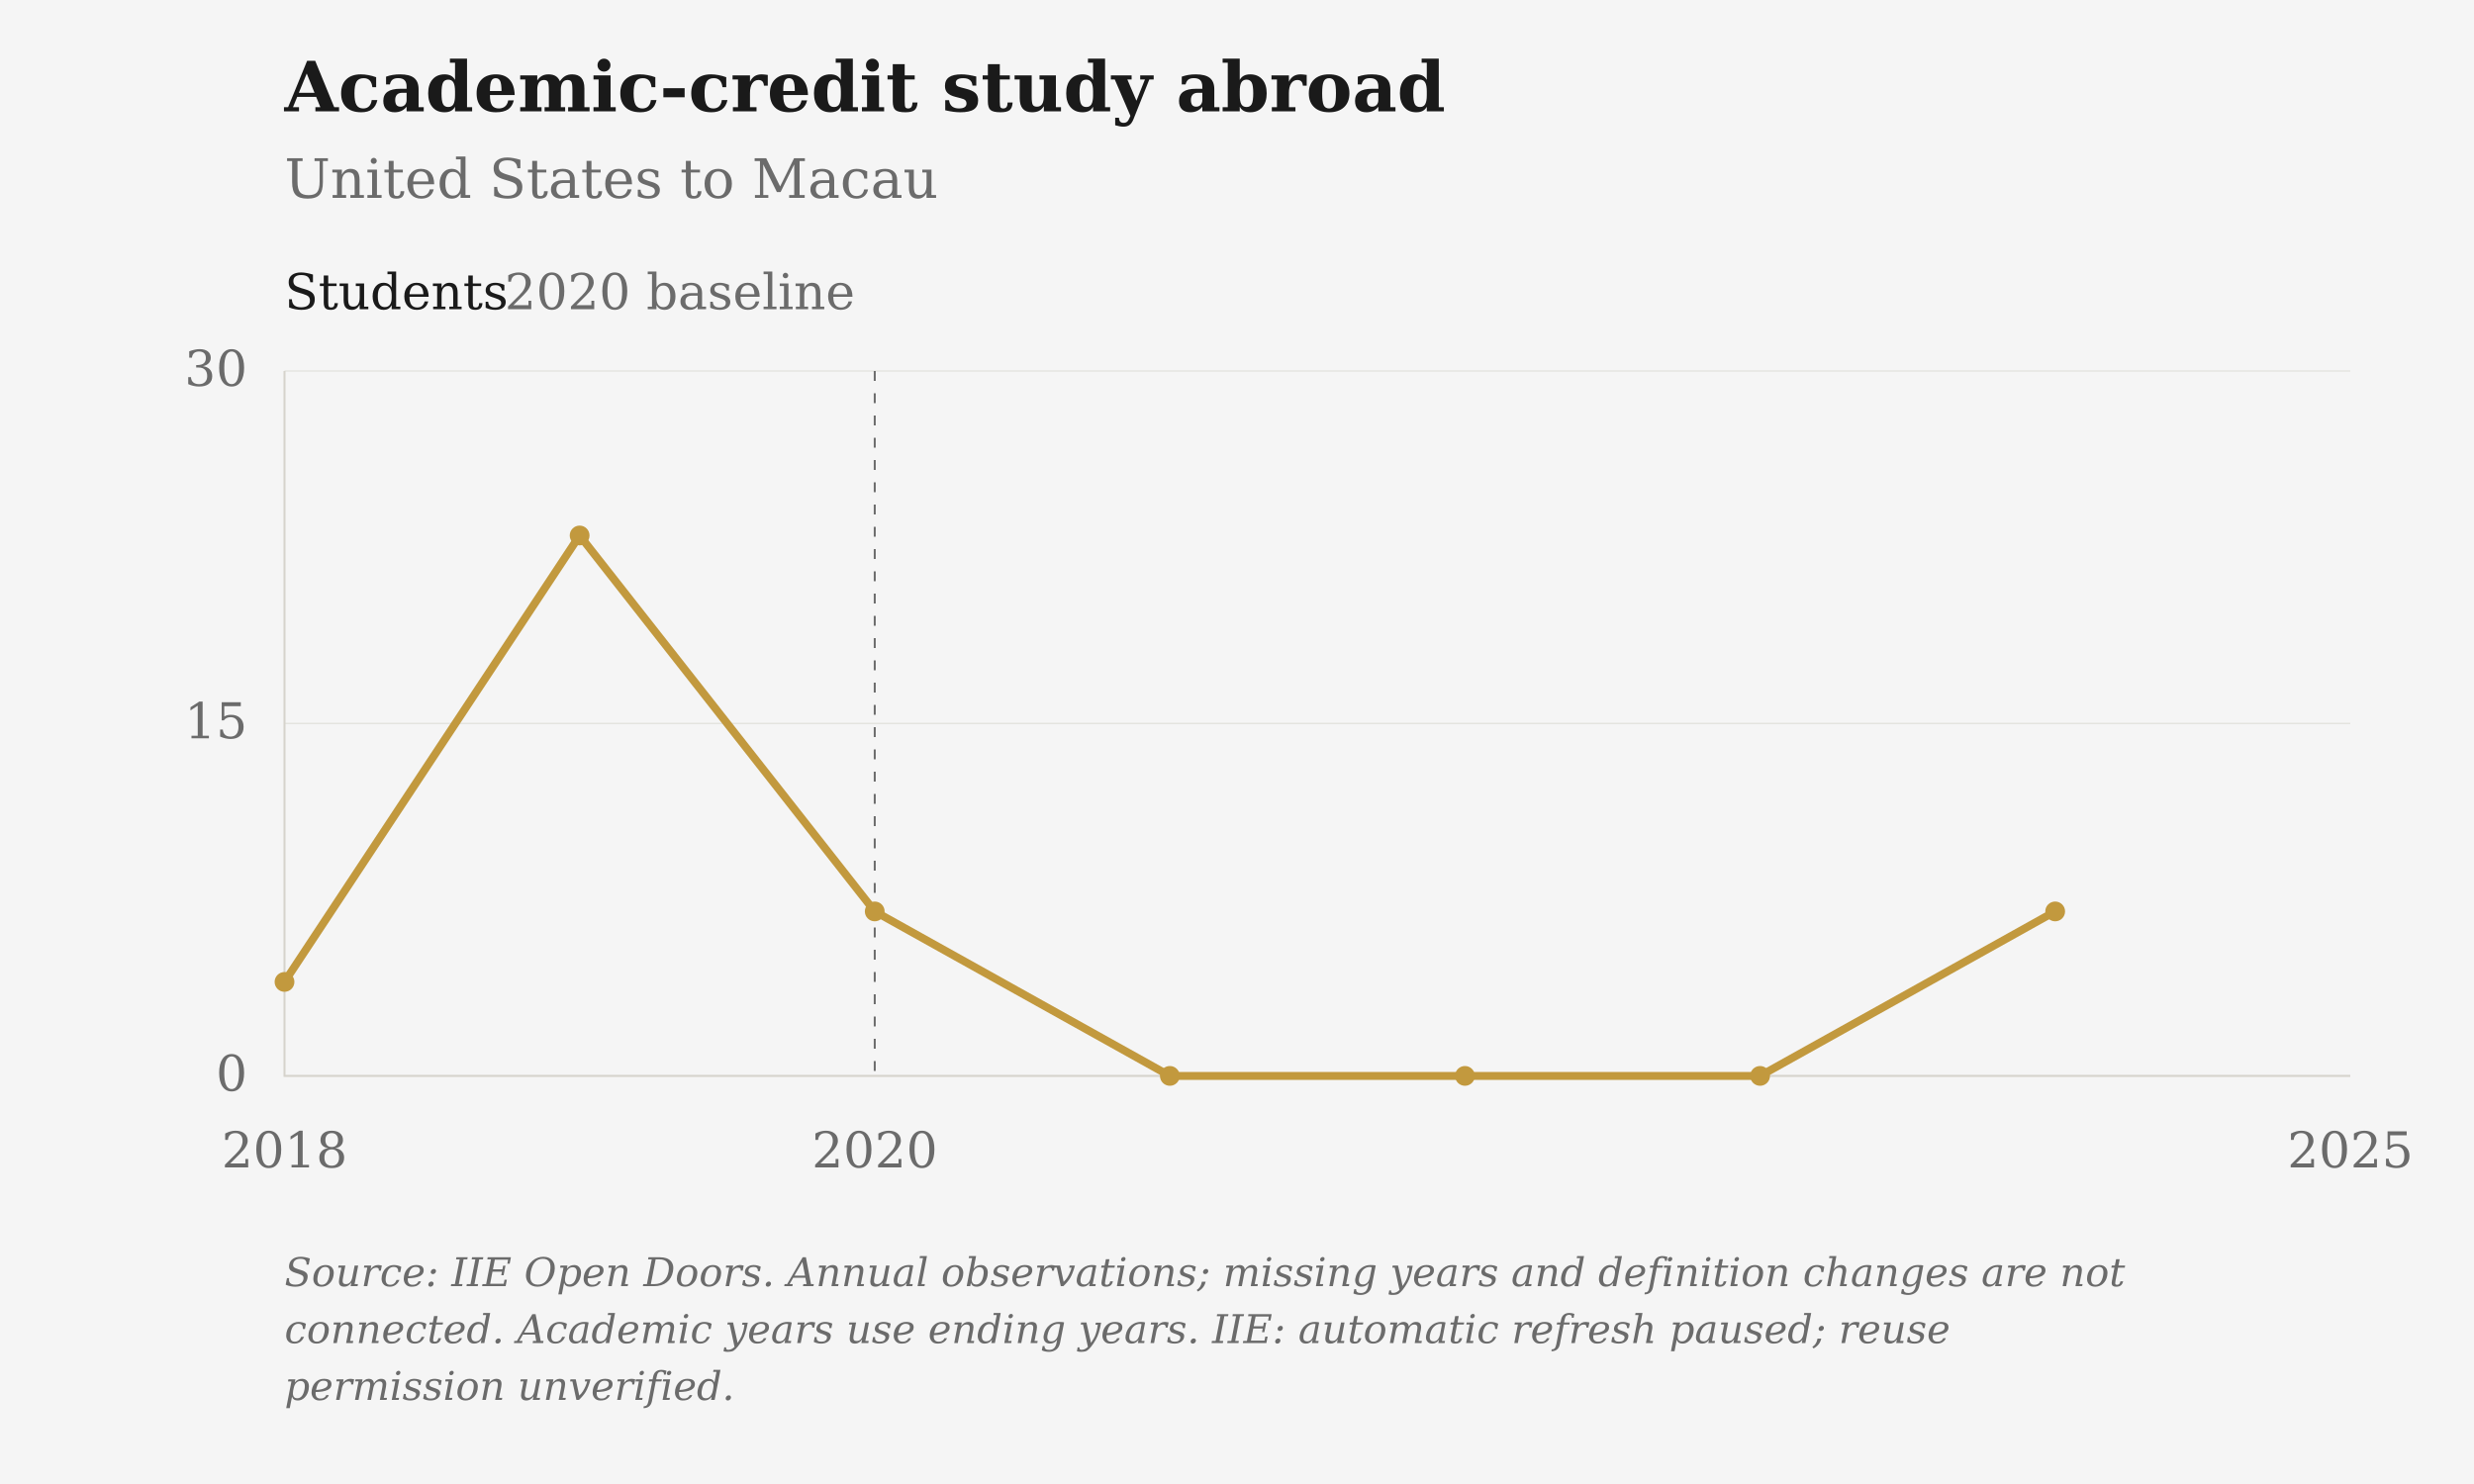
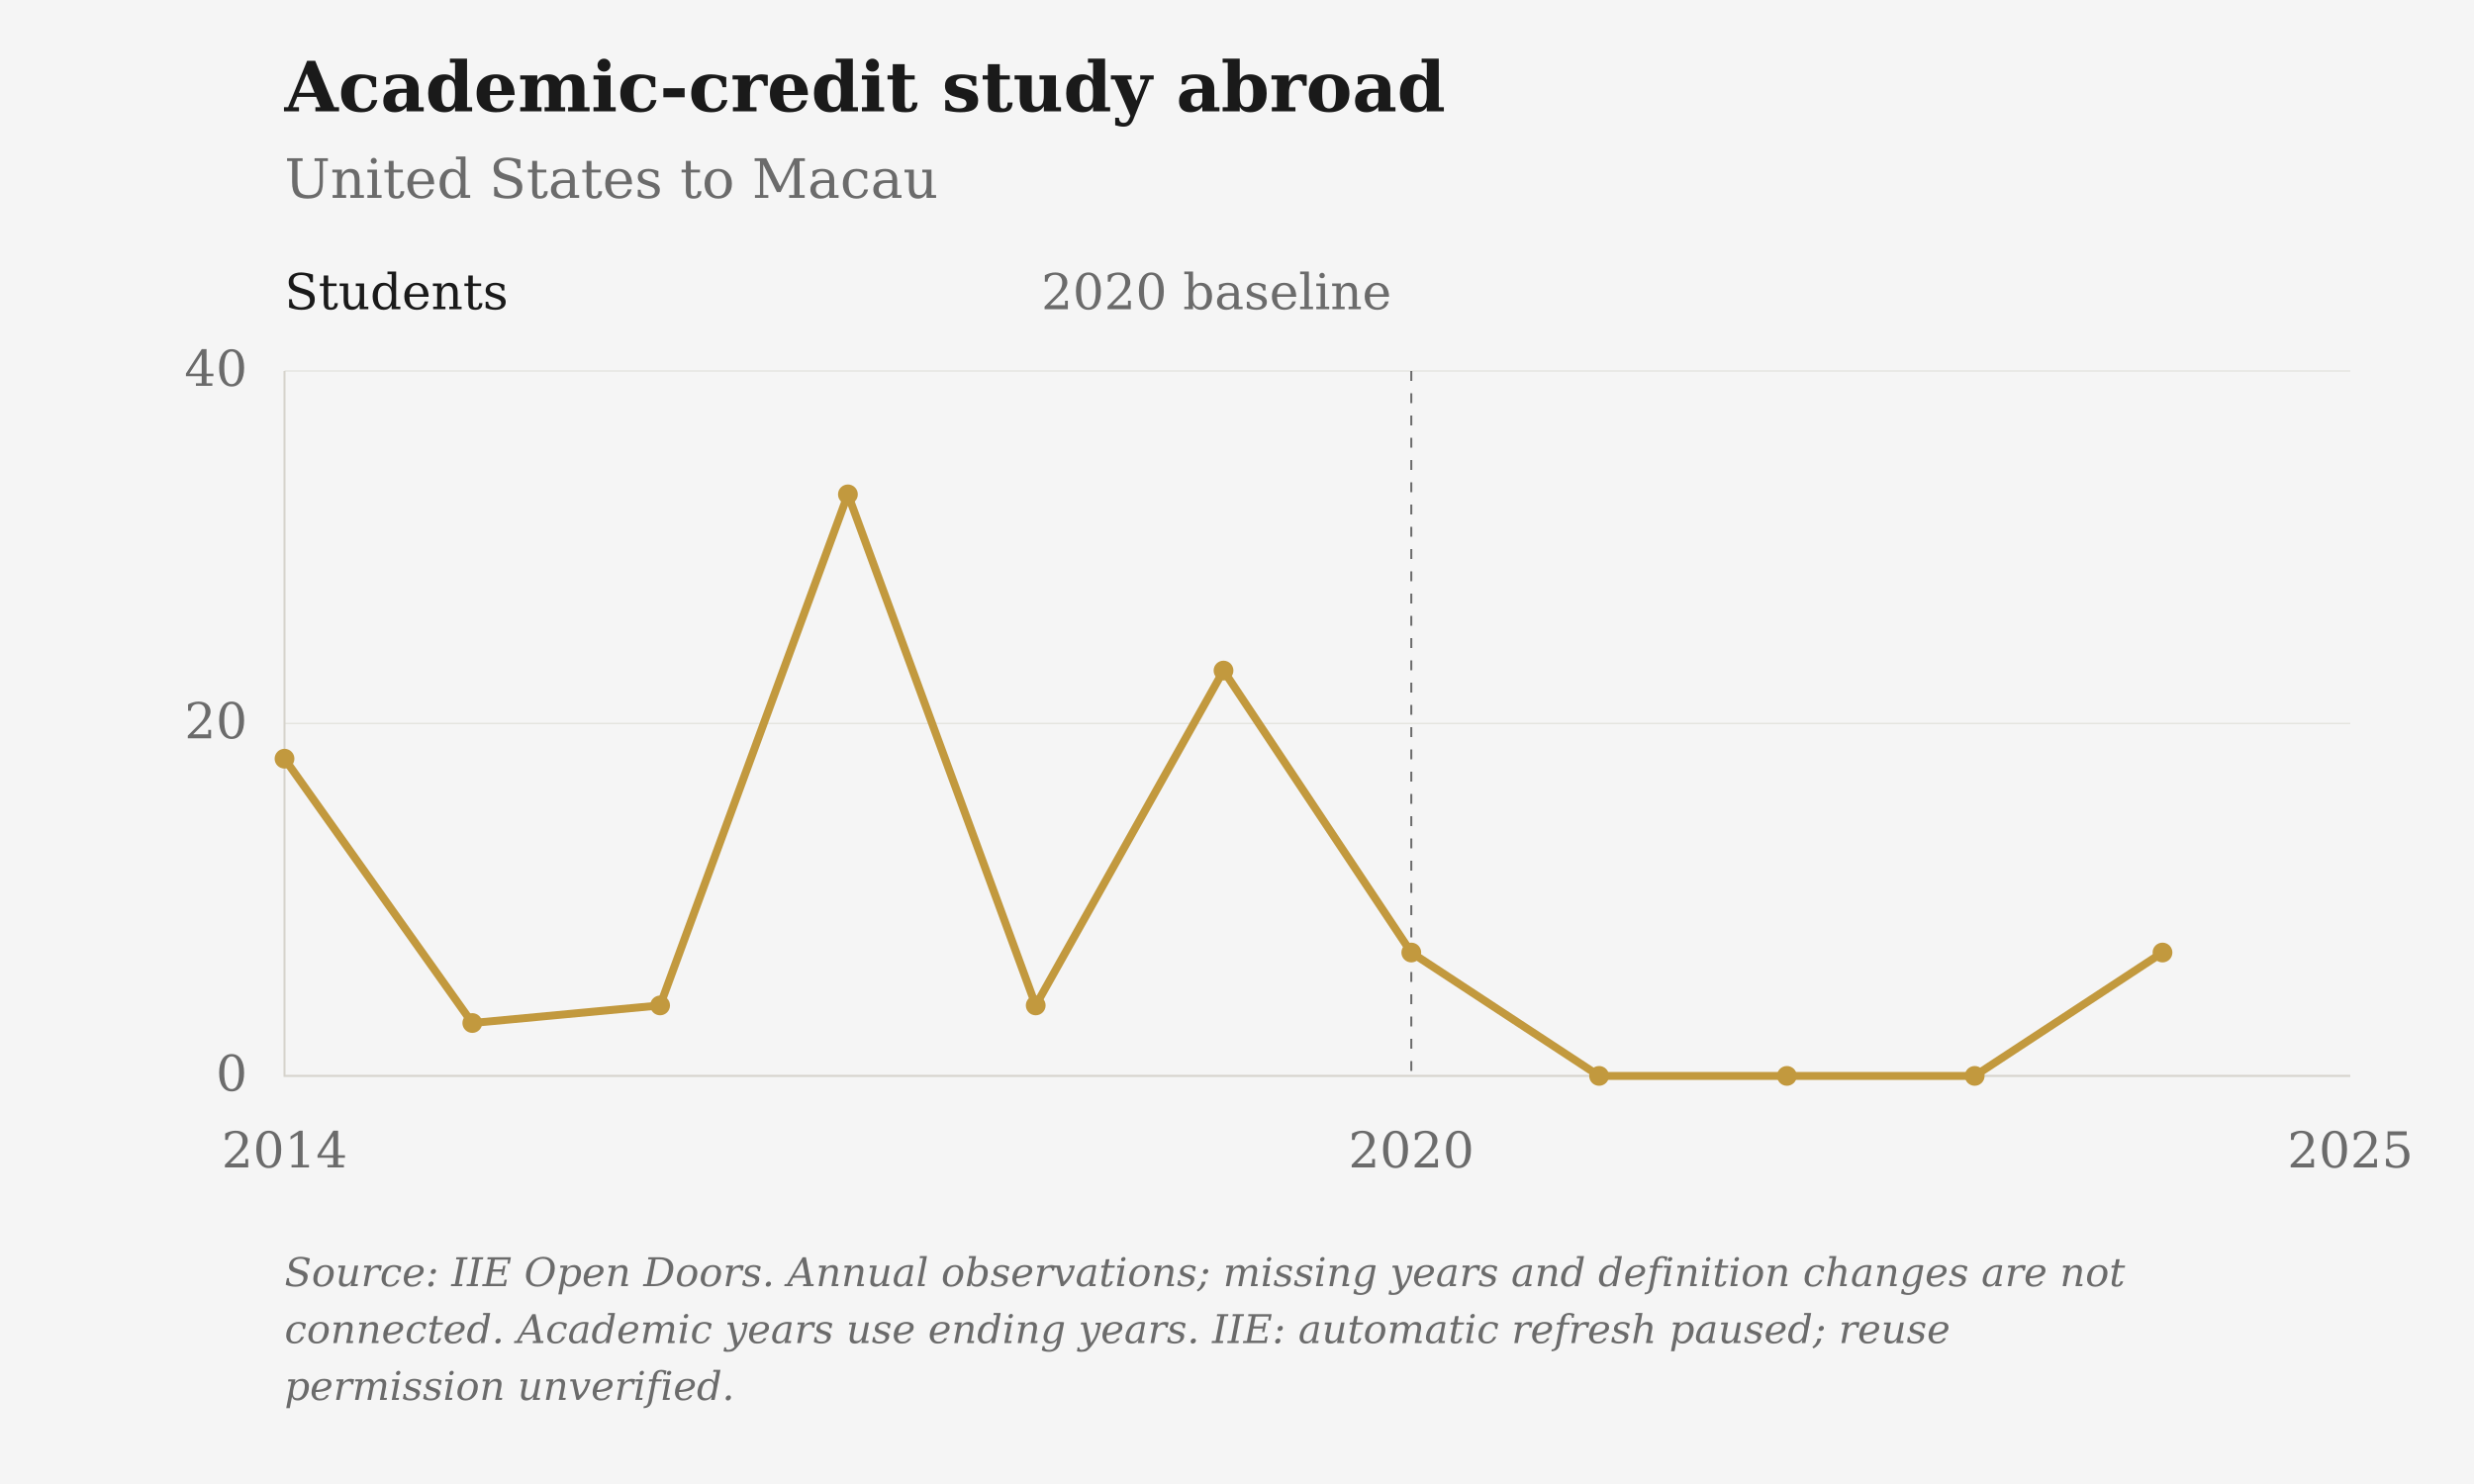
<svg xmlns="http://www.w3.org/2000/svg" viewBox="0 0 1000 600" role="img" aria-label="Academic-credit study abroad: United States to Macau">
  <rect class="chart-background" width="1000" height="600" fill="#F5F5F5" />
  <g font-family="DejaVu Serif, Georgia, 'Times New Roman', serif" font-size="20" fill="#6B6B6B">
    <text x="115" y="45" font-size="28" font-weight="bold" fill="#1A1A1A">Academic-credit study abroad</text>
    <text x="115" y="80" font-size="22">United States to Macau</text>
    <path d="M115 435.00H950" stroke="#D6D3CC" stroke-opacity="0.6" stroke-width="0.5" />
    <text x="100" y="441.00" text-anchor="end">0</text>
    <path d="M115 292.50H950" stroke="#D6D3CC" stroke-opacity="0.6" stroke-width="0.5" />
-     <text x="100" y="298.50" text-anchor="end">15</text>
+     <text x="100" y="298.50" text-anchor="end">20</text>
    <path d="M115 150.00H950" stroke="#D6D3CC" stroke-opacity="0.6" stroke-width="0.5" />
-     <text x="100" y="156.00" text-anchor="end">30</text>
-     <text x="115.00" y="472" text-anchor="middle">2018</text>
-     <text x="353.57" y="472" text-anchor="middle">2020</text>
+     <text x="100" y="156.00" text-anchor="end">40</text>
+     <text x="115.00" y="472" text-anchor="middle">2014</text>
+     <text x="570.45" y="472" text-anchor="middle">2020</text>
    <text x="950.00" y="472" text-anchor="middle">2025</text>
    <path d="M115 150V435H950" stroke="#D6D3CC" stroke-width="0.8" fill="none" />
-     <path d="M353.57 150V435" stroke="#6B6B6B" stroke-width="0.8" stroke-dasharray="4 5" />
-     <text x="345.57" y="125" text-anchor="end">2020 baseline</text>
+     <path d="M570.45 150V435" stroke="#6B6B6B" stroke-width="0.8" stroke-dasharray="4 5" />
+     <text x="562.45" y="125" text-anchor="end">2020 baseline</text>
    <text x="115" y="125" fill="#1A1A1A">Students</text>
-     <path class="data-line" d="M115.00,397.00 L234.29,216.50 L353.57,368.50 L472.86,435.00 L592.14,435.00 L711.43,435.00 L830.71,368.50" fill="none" stroke="#C2993E" stroke-width="3.2" stroke-linejoin="round" />
-     <circle cx="115.00" cy="397.00" r="4" fill="#C2993E" />
-     <circle cx="234.29" cy="216.50" r="4" fill="#C2993E" />
-     <circle cx="353.57" cy="368.50" r="4" fill="#C2993E" />
-     <circle cx="472.86" cy="435.00" r="4" fill="#C2993E" />
-     <circle cx="592.14" cy="435.00" r="4" fill="#C2993E" />
-     <circle cx="711.43" cy="435.00" r="4" fill="#C2993E" />
-     <circle cx="830.71" cy="368.50" r="4" fill="#C2993E" />
+     <path class="data-line" d="M115.00,306.75 L190.91,413.62 L266.82,406.50 L342.73,199.88 L418.64,406.50 L494.55,271.12 L570.45,385.12 L646.36,435.00 L722.27,435.00 L798.18,435.00 L874.09,385.12" fill="none" stroke="#C2993E" stroke-width="3.2" stroke-linejoin="round" />
+     <circle cx="115.00" cy="306.75" r="4" fill="#C2993E" />
+     <circle cx="190.91" cy="413.62" r="4" fill="#C2993E" />
+     <circle cx="266.82" cy="406.50" r="4" fill="#C2993E" />
+     <circle cx="342.73" cy="199.88" r="4" fill="#C2993E" />
+     <circle cx="418.64" cy="406.50" r="4" fill="#C2993E" />
+     <circle cx="494.55" cy="271.12" r="4" fill="#C2993E" />
+     <circle cx="570.45" cy="385.12" r="4" fill="#C2993E" />
+     <circle cx="646.36" cy="435.00" r="4" fill="#C2993E" />
+     <circle cx="722.27" cy="435.00" r="4" fill="#C2993E" />
+     <circle cx="798.18" cy="435.00" r="4" fill="#C2993E" />
+     <circle cx="874.09" cy="385.12" r="4" fill="#C2993E" />
    <text class="figure-source" x="115" y="520" font-size="16" font-style="italic">Source: IIE Open Doors. Annual observations; missing years and definition changes are not</text>
    <text class="figure-source" x="115" y="543" font-size="16" font-style="italic">connected. Academic years use ending years. IIE: automatic refresh paused; reuse</text>
    <text class="figure-source" x="115" y="566" font-size="16" font-style="italic">permission unverified.</text>
  </g>
</svg>
